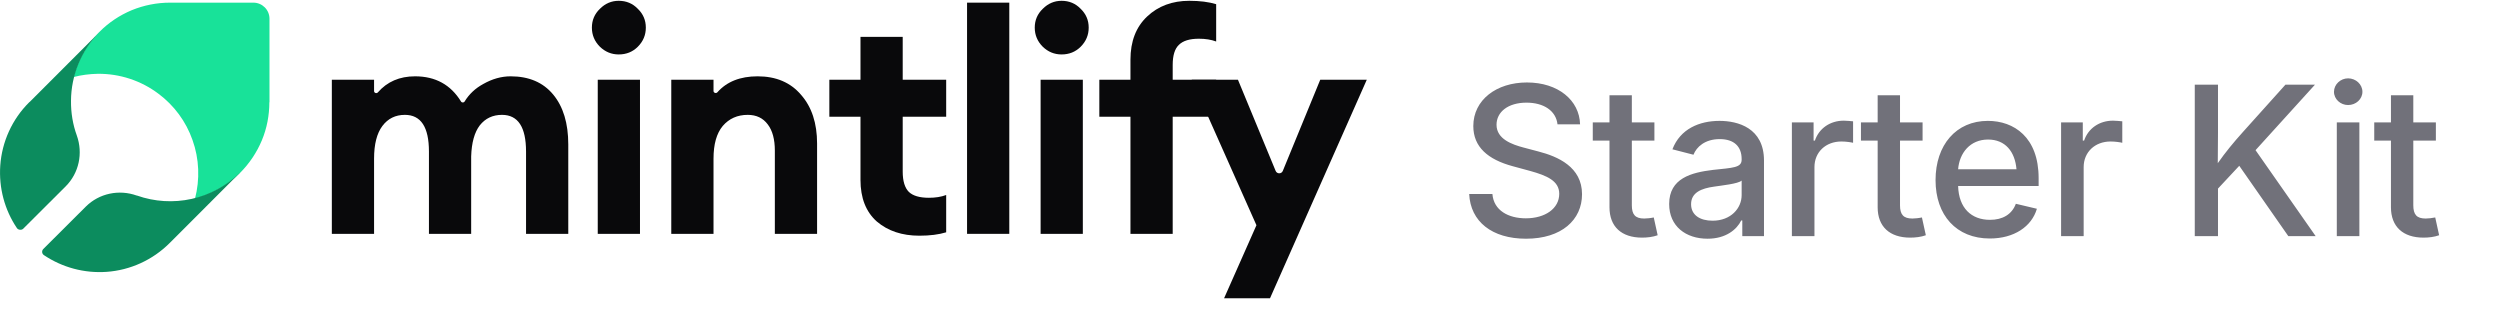
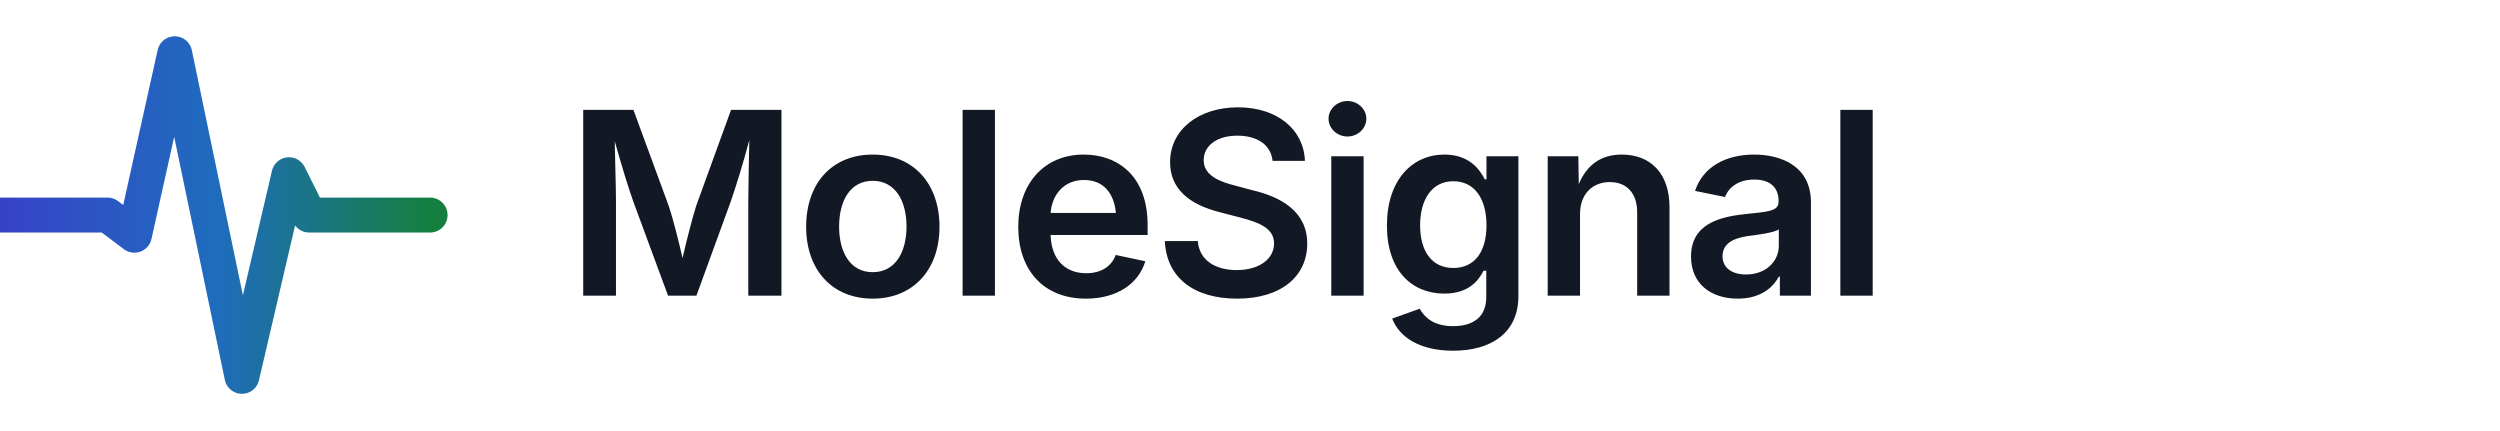
- <svg xmlns="http://www.w3.org/2000/svg" width="180" height="23" viewBox="0 0 180 23" fill="none">
-   <path d="M91.44 21.476H88.133L90.464 16.216L85.802 5.74H89.132L91.847 12.307C91.943 12.536 92.268 12.536 92.362 12.306L95.058 5.74H98.409L91.44 21.476Z" fill="#09090B" />
-   <path d="M81.393 16.837V8.403H79.152V5.74H81.393V4.297C81.393 2.98 81.792 1.944 82.592 1.19C83.391 0.435 84.404 0.058 85.633 0.058C86.387 0.058 87.031 0.139 87.564 0.302V2.988C87.208 2.854 86.794 2.788 86.32 2.788C85.655 2.788 85.174 2.936 84.878 3.232C84.582 3.513 84.434 3.994 84.434 4.674V5.74H87.564V8.403H84.434V16.837H81.393Z" fill="#09090B" />
-   <path d="M76.433 3.92C75.915 3.92 75.463 3.735 75.079 3.365C74.694 2.98 74.502 2.521 74.502 1.989C74.502 1.456 74.694 1.005 75.079 0.635C75.463 0.25 75.915 0.058 76.433 0.058C76.98 0.058 77.438 0.25 77.809 0.635C78.193 1.005 78.386 1.456 78.386 1.989C78.386 2.521 78.193 2.98 77.809 3.365C77.438 3.735 76.98 3.92 76.433 3.92ZM74.924 16.837V5.74H77.964V16.837H74.924Z" fill="#09090B" />
-   <path d="M69.628 16.837V0.191H72.669V16.837H69.628Z" fill="#09090B" />
-   <path d="M66.194 16.97C64.951 16.97 63.93 16.63 63.131 15.949C62.347 15.254 61.955 14.255 61.955 12.953V8.403H59.713V5.74H61.955V2.655H64.995V5.74H68.125V8.403H64.995V12.354C64.995 13.034 65.143 13.523 65.439 13.819C65.735 14.1 66.216 14.24 66.882 14.24C67.355 14.24 67.769 14.174 68.125 14.04V16.726C67.592 16.889 66.948 16.97 66.194 16.97Z" fill="#09090B" />
-   <path d="M48.332 16.837V5.74H51.373V6.551C51.373 6.688 51.559 6.748 51.65 6.646C52.328 5.879 53.293 5.495 54.546 5.495C55.878 5.495 56.921 5.939 57.676 6.827C58.445 7.7 58.83 8.869 58.83 10.334V16.837H55.789V10.844C55.789 10.03 55.619 9.402 55.279 8.958C54.939 8.499 54.458 8.27 53.836 8.27C53.096 8.27 52.497 8.536 52.038 9.069C51.594 9.601 51.373 10.386 51.373 11.421V16.837H48.332Z" fill="#09090B" />
-   <path d="M44.547 3.92C44.029 3.92 43.578 3.735 43.193 3.365C42.809 2.98 42.616 2.521 42.616 1.989C42.616 1.456 42.809 1.005 43.193 0.635C43.578 0.25 44.029 0.058 44.547 0.058C45.095 0.058 45.553 0.25 45.923 0.635C46.308 1.005 46.5 1.456 46.5 1.989C46.5 2.521 46.308 2.98 45.923 3.365C45.553 3.735 45.095 3.92 44.547 3.92ZM43.038 16.837V5.74H46.079V16.837H43.038Z" fill="#09090B" />
-   <path d="M37.875 16.837V10.911C37.875 9.15 37.298 8.27 36.144 8.27C35.478 8.27 34.945 8.521 34.546 9.024C34.161 9.527 33.954 10.275 33.924 11.266V16.837H30.884V10.911C30.884 9.15 30.306 8.27 29.152 8.27C28.472 8.27 27.932 8.536 27.532 9.069C27.133 9.601 26.933 10.386 26.933 11.421V16.837H23.892V5.74H26.933V6.559C26.933 6.695 27.116 6.755 27.206 6.652C27.878 5.881 28.771 5.495 29.885 5.495C31.349 5.495 32.452 6.1 33.193 7.309C33.252 7.404 33.395 7.403 33.454 7.307C33.774 6.78 34.219 6.361 34.79 6.05C35.441 5.68 36.099 5.495 36.765 5.495C38.082 5.495 39.103 5.932 39.828 6.805C40.553 7.678 40.916 8.876 40.916 10.4V16.837H37.875Z" fill="#09090B" />
-   <path d="M19.403 7.362V1.35C19.403 0.705 18.879 0.191 18.244 0.191H12.235C11.291 0.191 10.357 0.378 9.487 0.733C8.618 1.098 7.824 1.621 7.16 2.295L7.114 2.341C6.235 3.23 5.609 4.333 5.291 5.548C5.861 5.399 6.45 5.324 7.039 5.314C8.609 5.296 10.151 5.801 11.403 6.745C12.534 7.586 13.394 8.746 13.861 10.083C14.347 11.438 14.403 12.916 14.039 14.309C15.244 13.991 16.356 13.364 17.244 12.486L17.291 12.439C17.954 11.775 18.487 10.98 18.851 10.111C19.216 9.241 19.393 8.306 19.393 7.362H19.403Z" fill="#18E299" />
-   <path d="M5.112 7.26C5.121 5.416 5.857 3.646 7.151 2.324L2.151 7.326C2.133 7.344 2.114 7.354 2.095 7.372C0.876 8.583 0.14 10.204 0.019 11.918C-0.092 13.52 0.327 15.103 1.22 16.426C1.306 16.552 1.537 16.593 1.667 16.472L4.73 13.417C5.689 12.458 5.987 11.033 5.531 9.757C5.242 8.965 5.103 8.117 5.112 7.26Z" fill="#0C8C5E" />
-   <path d="M17.262 12.44C16.303 13.38 15.102 14.032 13.799 14.321C12.486 14.61 11.127 14.526 9.861 14.079C9.861 14.079 9.851 14.079 9.842 14.079C8.567 13.622 7.142 13.921 6.183 14.871L3.12 17.926C2.99 18.056 3.009 18.27 3.167 18.373C4.489 19.258 6.072 19.686 7.673 19.574C9.386 19.453 10.997 18.717 12.216 17.497L12.263 17.451L17.262 12.449V12.44Z" fill="#0C8C5E" />
-   <text x="105" y="17" font-family="Inter, ui-sans-serif, system-ui, -apple-system, sans-serif" font-size="15" font-weight="500" fill="#71717A" letter-spacing="-0.01em">Starter Kit</text>
+ <svg xmlns="http://www.w3.org/2000/svg" width="186" height="32" viewBox="0 0 186 32" fill="none">
+   <defs>
+     <linearGradient id="ms-ecg-light" x1="0" y1="16" x2="32" y2="16" gradientUnits="userSpaceOnUse">
+       <stop offset="0%" stop-color="#3742c7" />
+       <stop offset="50%" stop-color="#1f6cbe" />
+       <stop offset="100%" stop-color="#157f3f" />
+     </linearGradient>
+   </defs>
+   <path d="M0 16 H8 L10 17.5 L13 4 L18 28 L21.5 13 L23 16 H32" stroke="url(#ms-ecg-light)" stroke-width="2.6" stroke-linecap="round" stroke-linejoin="round" fill="none" />
+   <text x="42" y="22" font-family="Inter, ui-sans-serif, system-ui, -apple-system, sans-serif" font-size="19" font-weight="600" letter-spacing="-0.02em" fill="#131825">MoleSignal</text>
</svg>
